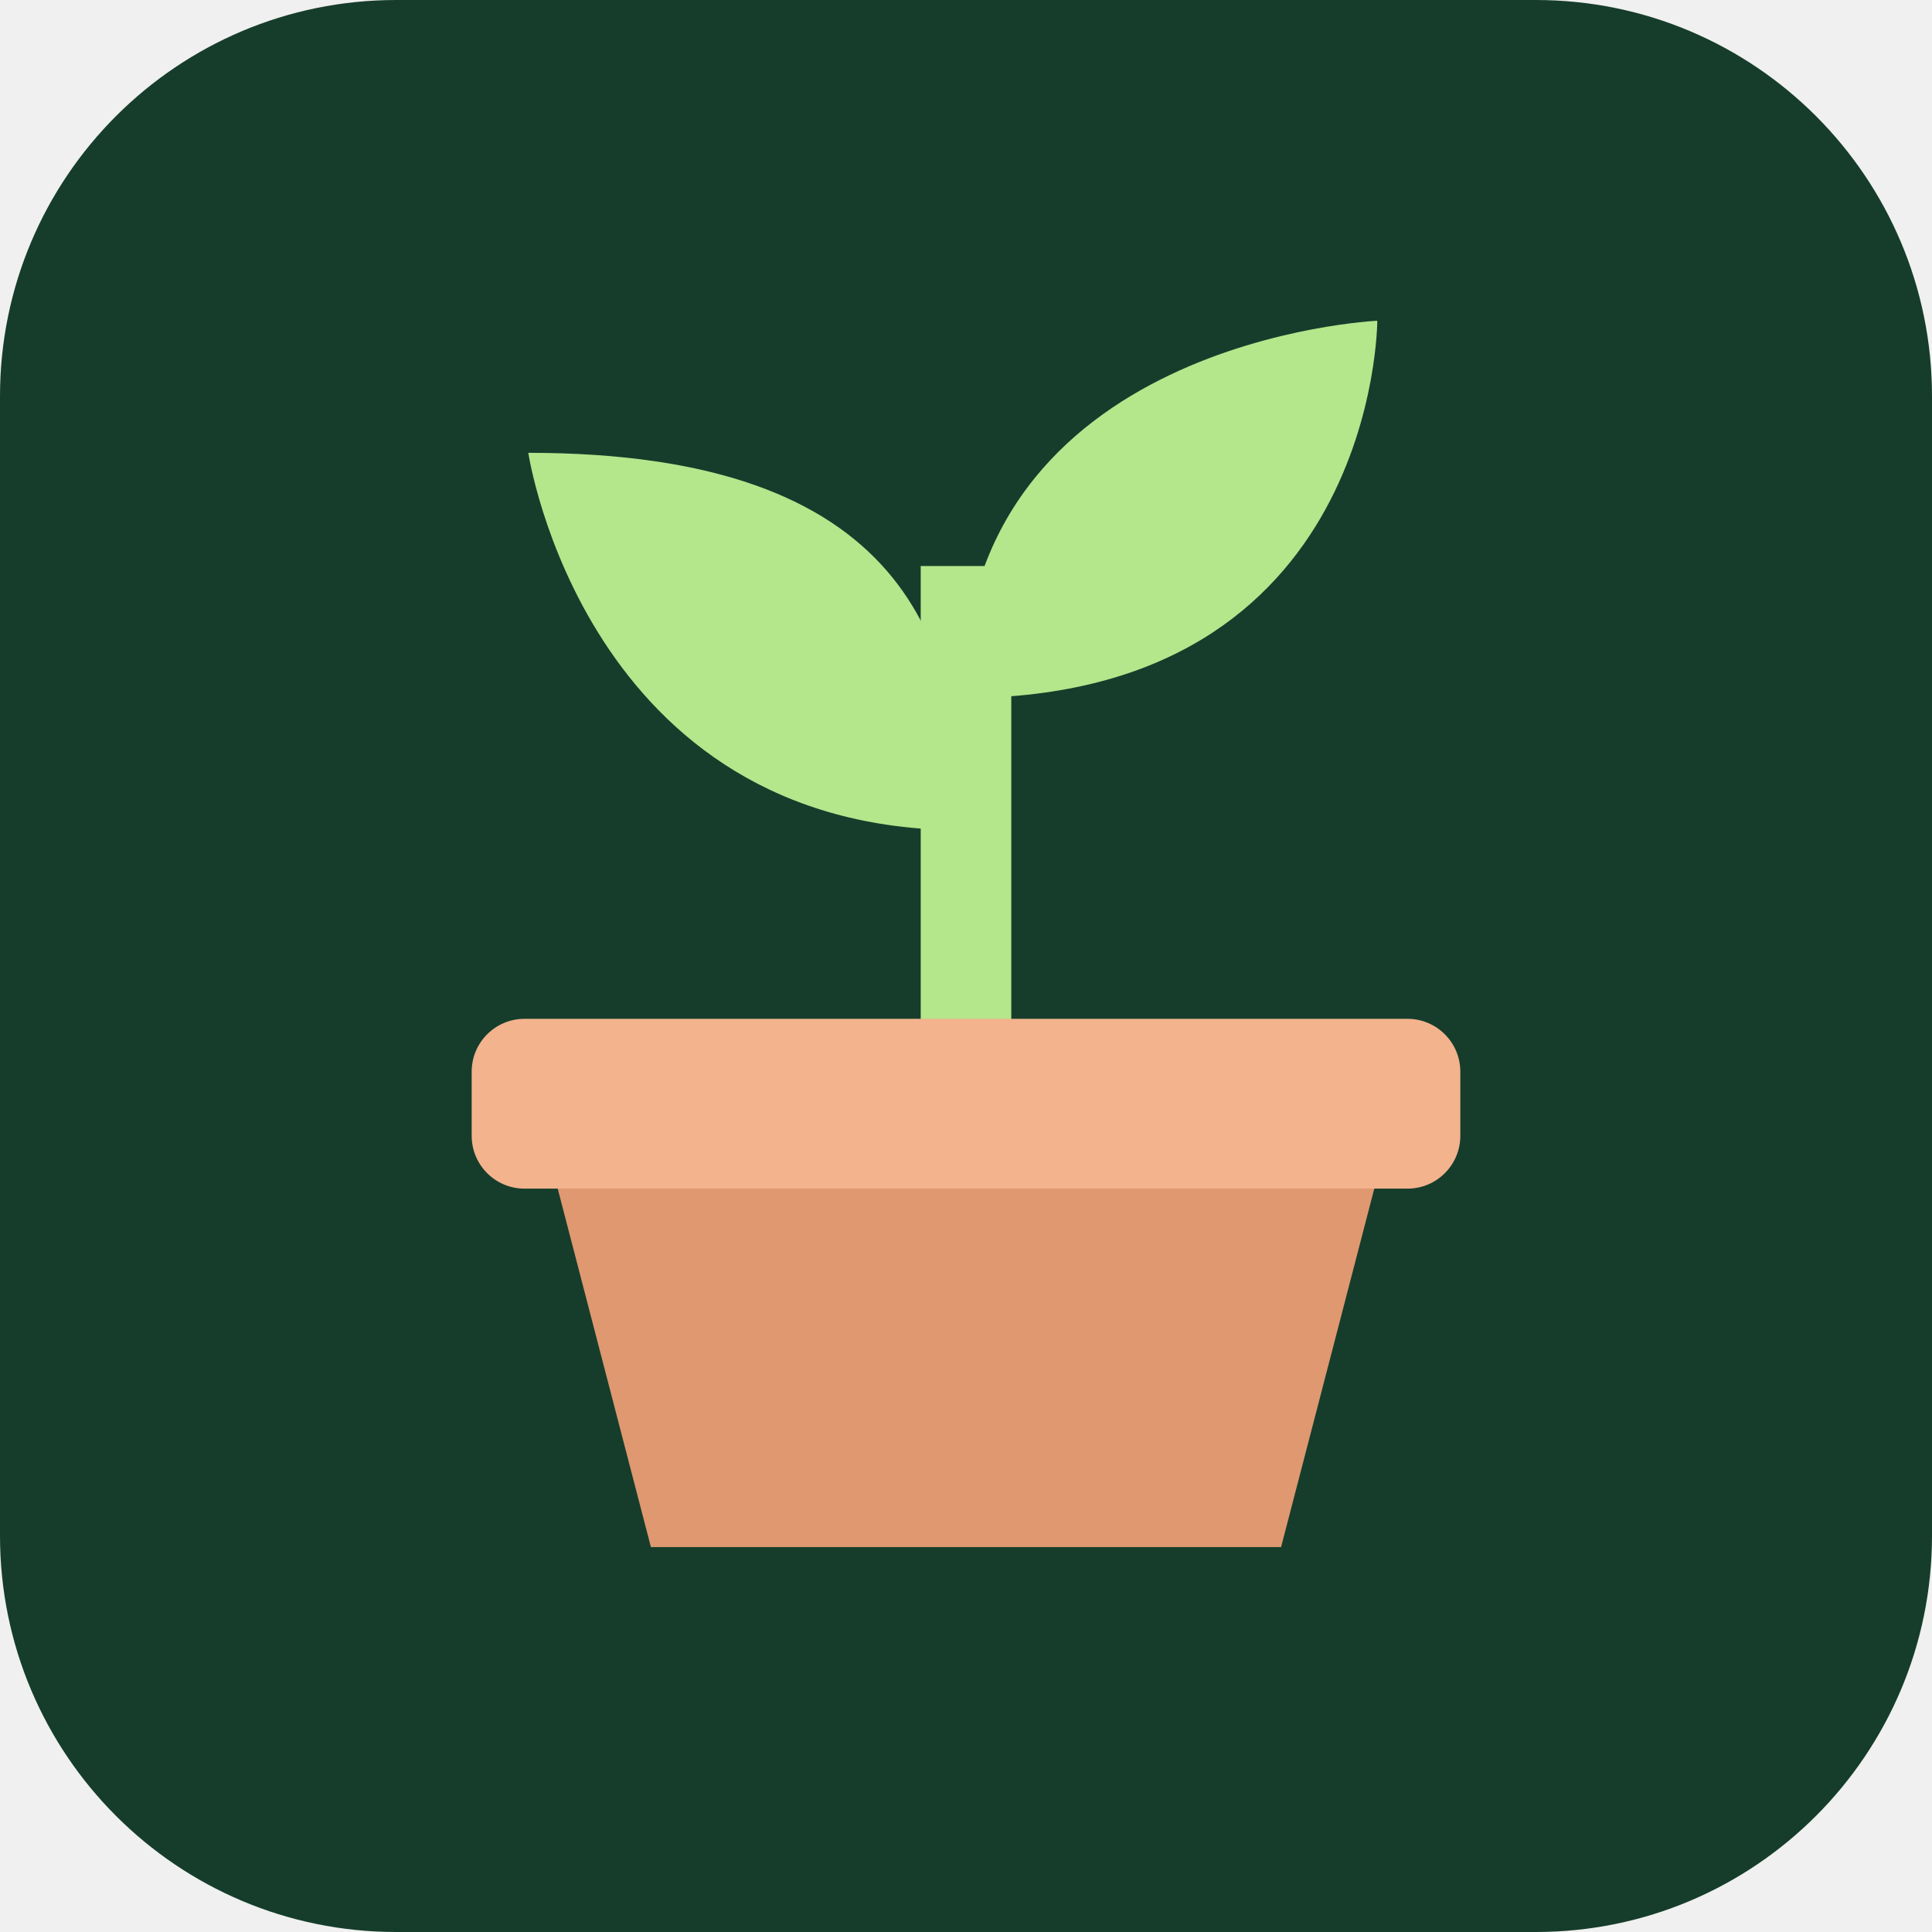
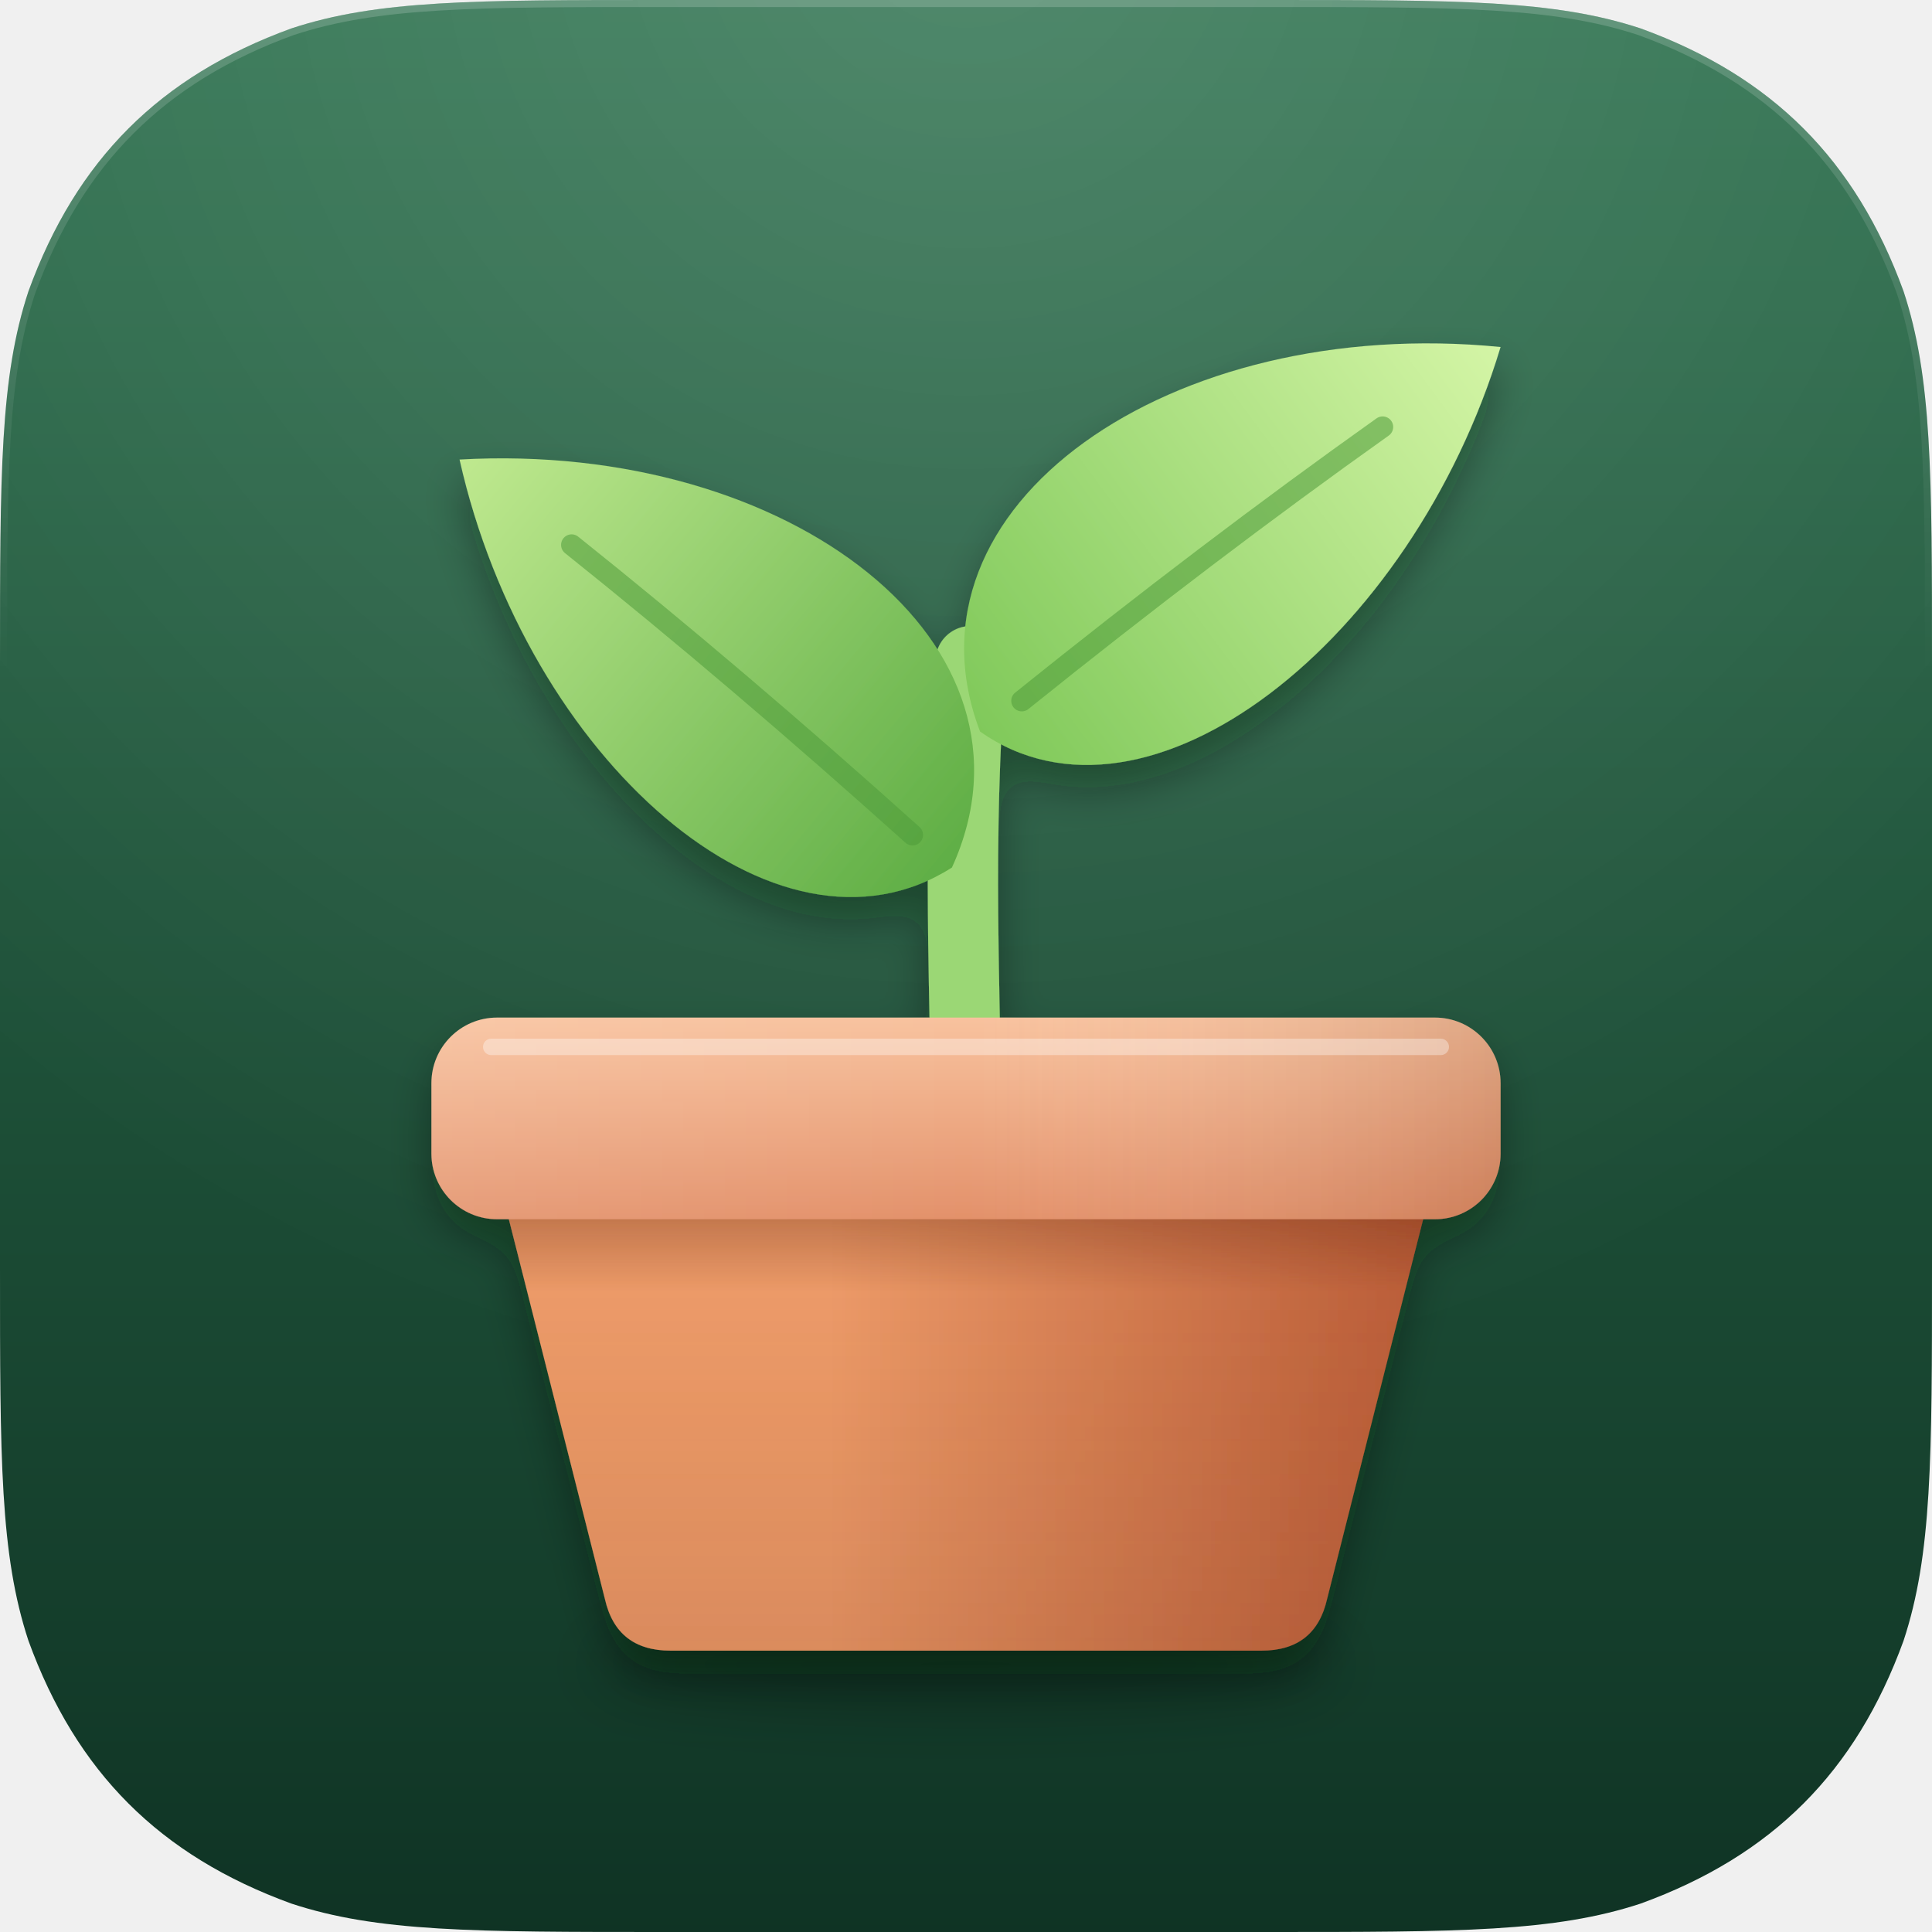
- <svg xmlns="http://www.w3.org/2000/svg" viewBox="0 0 1024 1024">
-   <rect width="1024" height="1024" rx="210" fill="#163d2b" />
-   <path d="M512 590V300" stroke="#b4e68c" stroke-width="48" />
-   <path d="M510 440C310 440 280 240 280 240c200 0 230 100 230 200m0-70c0-190 220-200 220-200s0 200-220 200" fill="#b4e68c" />
-   <path d="M280 570h464l-65 250H345z" fill="#df9870" />
-   <rect x="250" y="540" width="524" height="90" rx="28" fill="#f2b38d" />
+ <svg xmlns="http://www.w3.org/2000/svg" viewBox="0 0 1024 1024" width="1024" height="1024">
+   <defs>
+     <linearGradient id="plate" x1="0" y1="0" x2="0" y2="1">
+       <stop offset="0" stop-color="#2f7350" />
+       <stop offset="1" stop-color="#0f3324" />
+     </linearGradient>
+     <radialGradient id="glow" cx="412" cy="-40" r="640" gradientUnits="userSpaceOnUse">
+       <stop offset="0" stop-color="#ffffff" stop-opacity="0.16" />
+       <stop offset="1" stop-color="#ffffff" stop-opacity="0" />
+     </radialGradient>
+     <linearGradient id="edge" x1="0" y1="0" x2="0" y2="1">
+       <stop offset="0" stop-color="#ffffff" stop-opacity="0.18" />
+       <stop offset="0.35" stop-color="#ffffff" stop-opacity="0" />
+     </linearGradient>
+     <linearGradient id="leafL" x1="196" y1="214" x2="406" y2="388" gradientUnits="userSpaceOnUse">
+       <stop offset="0" stop-color="#bfe98f" />
+       <stop offset="1" stop-color="#5fae45" />
+     </linearGradient>
+     <linearGradient id="leafR" x1="640" y1="166" x2="418" y2="330" gradientUnits="userSpaceOnUse">
+       <stop offset="0" stop-color="#d4f5a6" />
+       <stop offset="1" stop-color="#80c95a" />
+     </linearGradient>
+     <linearGradient id="body" x1="214" y1="0" x2="610" y2="0" gradientUnits="userSpaceOnUse">
+       <stop offset="0" stop-color="#ec9a68" />
+       <stop offset="0.35" stop-color="#ec9a68" />
+       <stop offset="1" stop-color="#b95c37" />
+     </linearGradient>
+     <linearGradient id="bodyV" x1="0" y1="526" x2="0" y2="722" gradientUnits="userSpaceOnUse">
+       <stop offset="0" stop-color="#5a1e08" stop-opacity="0.38" />
+       <stop offset="0.22" stop-color="#5a1e08" stop-opacity="0" />
+       <stop offset="1" stop-color="#5a1e08" stop-opacity="0.12" />
+     </linearGradient>
+     <linearGradient id="rim" x1="0" y1="452" x2="0" y2="538" gradientUnits="userSpaceOnUse">
+       <stop offset="0" stop-color="#f8c29e" />
+       <stop offset="1" stop-color="#e3916a" />
+     </linearGradient>
+     <linearGradient id="rimShade" x1="184" y1="0" x2="640" y2="0" gradientUnits="userSpaceOnUse">
+       <stop offset="0" stop-color="#ffffff" stop-opacity="0.10" />
+       <stop offset="0.5" stop-color="#ffffff" stop-opacity="0" />
+       <stop offset="1" stop-color="#6b2a10" stop-opacity="0.18" />
+     </linearGradient>
+     <filter id="artShadow" x="-20%" y="-20%" width="140%" height="140%">
+       <feGaussianBlur in="SourceAlpha" stdDeviation="9" />
+       <feOffset dy="10" result="b" />
+       <feFlood flood-color="#06180f" flood-opacity="0.35" />
+       <feComposite in2="b" operator="in" result="s" />
+       <feMerge>
+         <feMergeNode in="s" />
+         <feMergeNode in="SourceGraphic" />
+       </feMerge>
+     </filter>
+     <filter id="soft" x="-50%" y="-200%" width="200%" height="500%">
+       <feGaussianBlur stdDeviation="14" />
+     </filter>
+     <clipPath id="plateClip">
+       <path d="M283.41,0.00L540.59,0.00C622.19,0.00 663.00,0.00 699.79,12.14C755.87,32.55 791.45,68.13 811.86,124.21C824.00,161.00 824.00,201.81 824.00,283.41L824.00,540.59C824.00,622.19 824.00,663.00 811.86,699.79C791.45,755.87 755.87,791.45 699.79,811.86C663.00,824.00 622.19,824.00 540.59,824.00L283.41,824.00C201.81,824.00 161.00,824.00 124.21,811.86C68.13,791.45 32.55,755.87 12.14,699.79C0.00,663.00 0.00,622.19 0.00,540.59L0.00,283.41C0.00,201.81 0.00,161.00 12.14,124.21C32.55,68.13 68.13,32.55 124.21,12.14C161.00,0.00 201.81,0.00 283.41,0.00Z" />
+     </clipPath>
+   </defs>
+   <g transform="scale(1.242718)">
+     <g clip-path="url(#plateClip)">
+       <rect width="824.0" height="824.0" fill="url(#plate)" />
+       <rect width="824.0" height="824.0" fill="url(#glow)" />
+       <g transform="translate(0 -18)">
+         <ellipse cx="412" cy="728" rx="160" ry="16" fill="#000" opacity="0.3" filter="url(#soft)" />
+         <g filter="url(#artShadow)">
+           <path d="M412,500 C412,440 408,380 414,300" fill="none" stroke="#9bd774" stroke-width="30" stroke-linecap="round" />
+           <path d="M406.0,388.0C449.4,292.9 337.2,206.0 196.0,214.0C224.8,341.6 331.1,435.7 406.0,388.0Z" fill="url(#leafL)" />
+           <path d="M418.0,330.0C489.4,380.2 602.1,291.3 640.0,166.0C499.3,152.1 381.2,233.7 418.0,330.0Z" fill="url(#leafR)" />
+           <path d="M389.2,374.1Q314.1,306.6 243.8,250.4" fill="none" stroke="#4f9a3a" stroke-opacity="0.55" stroke-width="9" stroke-linecap="round" />
+           <path d="M435.8,316.9Q515.4,252.9 589.7,200.1" fill="none" stroke="#4f9a3a" stroke-opacity="0.55" stroke-width="9" stroke-linecap="round" />
+           <path d="M214,526 L610,526 L566,700 Q561,722 538,722 L286,722 Q263,722 258,700 Z" fill="url(#body)" />
+           <path d="M214,526 L610,526 L566,700 Q561,722 538,722 L286,722 Q263,722 258,700 Z" fill="url(#bodyV)" />
+           <rect x="184" y="452" width="456" height="86" rx="28" fill="url(#rim)" />
+           <rect x="184" y="452" width="456" height="86" rx="28" fill="url(#rimShade)" />
+           <rect x="206" y="461" width="412" height="7" rx="3.5" fill="#ffffff" opacity="0.35" />
+         </g>
+       </g>
+       <path d="M283.41,0.00L540.59,0.00C622.19,0.00 663.00,0.00 699.79,12.14C755.87,32.55 791.45,68.13 811.86,124.21C824.00,161.00 824.00,201.81 824.00,283.41L824.00,540.59C824.00,622.19 824.00,663.00 811.86,699.79C791.45,755.87 755.87,791.45 699.79,811.86C663.00,824.00 622.19,824.00 540.59,824.00L283.41,824.00C201.81,824.00 161.00,824.00 124.21,811.86C68.13,791.45 32.55,755.87 12.14,699.79C0.00,663.00 0.00,622.19 0.00,540.59L0.00,283.41C0.00,201.81 0.00,161.00 12.14,124.21C32.55,68.13 68.13,32.55 124.21,12.14C161.00,0.00 201.81,0.00 283.41,0.00Z" fill="none" stroke="url(#edge)" stroke-width="6" />
+     </g>
+   </g>
</svg>
